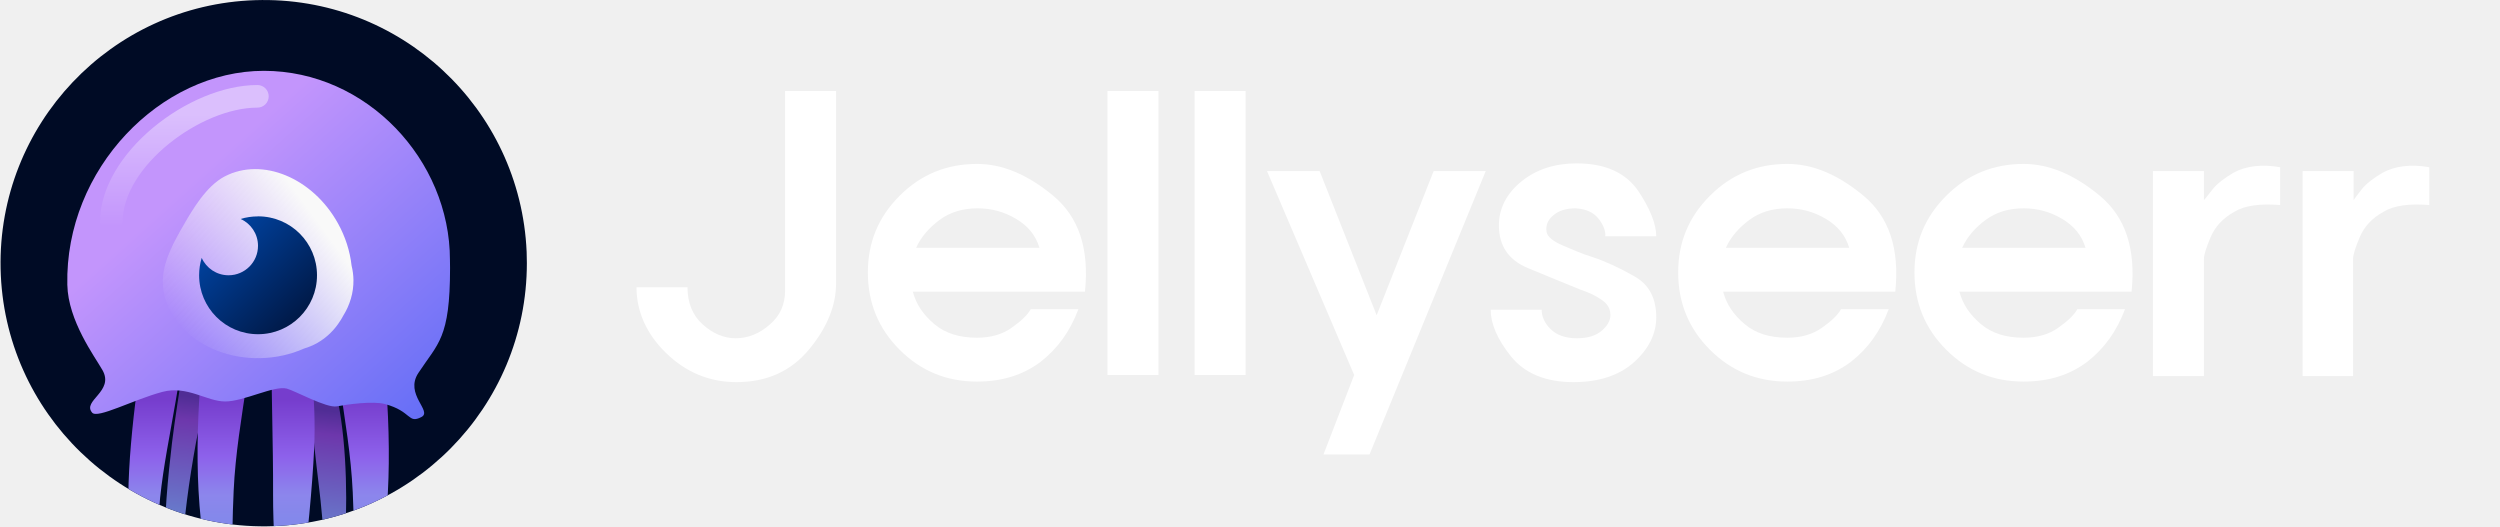
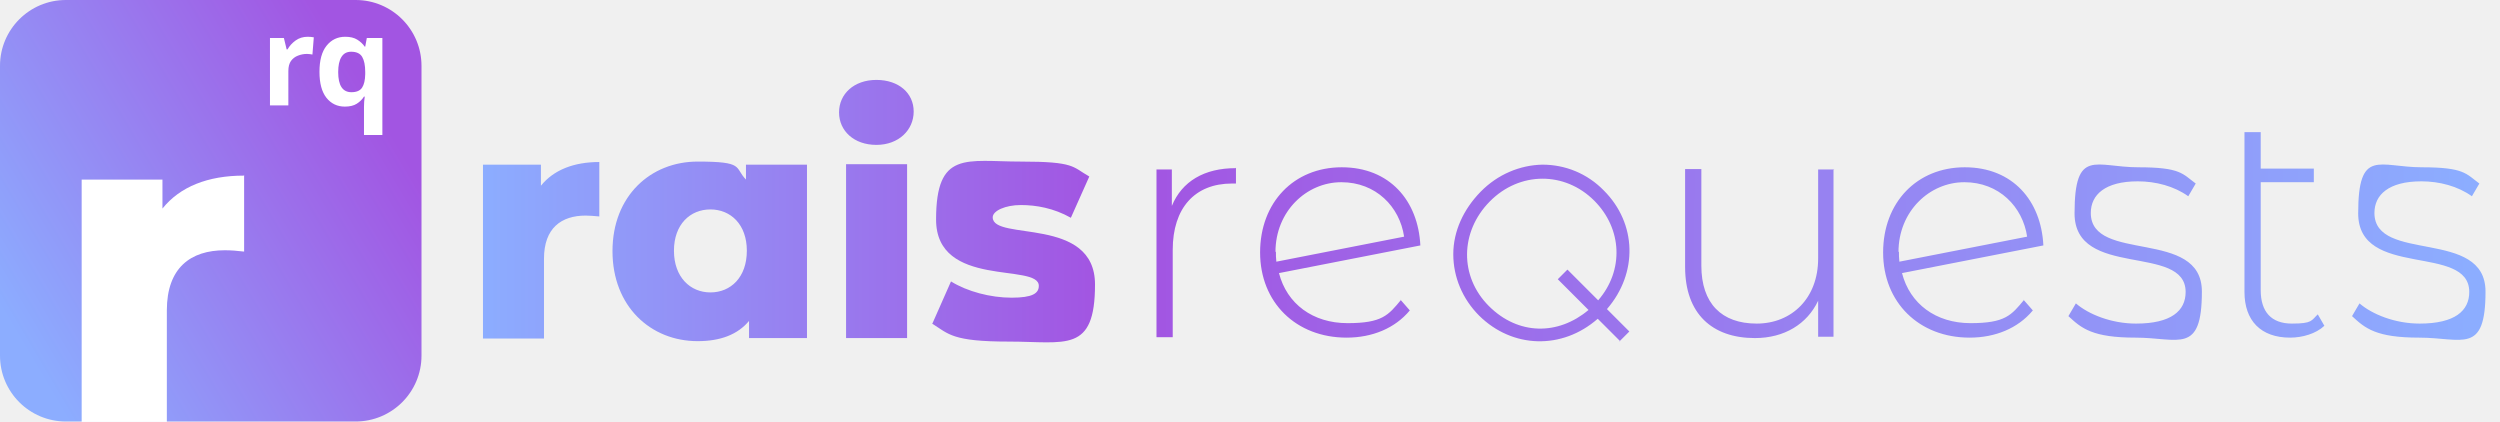
- <svg xmlns="http://www.w3.org/2000/svg" xmlns:xlink="http://www.w3.org/1999/xlink" id="Layer_1" data-name="Layer 1" width="456" height="96" viewBox="0 0 456 96">
+ <svg xmlns="http://www.w3.org/2000/svg" id="Layer_1" data-name="Layer 1" version="1.1" viewBox="0 0 569.4 96">
  <defs>
    <style>
      .cls-1 {
-         fill: url(#linear-gradient-8);
-         fill-rule: evenodd;
+         fill: url(#linear-gradient);
      }

-       .cls-1,
-       .cls-2,
-       .cls-3,
-       .cls-4,
-       .cls-5,
-       .cls-6,
-       .cls-7,
-       .cls-8,
-       .cls-9,
-       .cls-10,
-       .cls-11,
-       .cls-12,
-       .cls-13 {
+       .cls-1, .cls-2, .cls-3, .cls-4 {
        stroke-width: 0px;
      }

+       .cls-5 {
+         font-family: MontserratAlternates-SemiBold, 'Montserrat Alternates';
+         font-size: 28.1px;
+         font-weight: 600;
+       }
+ 
+       .cls-5, .cls-4 {
+         fill: #fff;
+       }
+ 
      .cls-2 {
-         fill: url(#linear-gradient);
+         fill: url(#linear-gradient-2);
      }

      .cls-3 {
-         fill: url(#linear-gradient-6);
-       }
- 
-       .cls-14,
-       .cls-6 {
-         isolation: isolate;
-       }
- 
-       .cls-4 {
-         fill: url(#linear-gradient-5);
-       }
- 
-       .cls-5 {
-         fill: none;
-       }
- 
-       .cls-6 {
-         fill: #000b25;
-       }
- 
-       .cls-7 {
-         fill: url(#linear-gradient-2);
-       }
- 
-       .cls-8 {
-         fill: url(#linear-gradient-7);
-       }
- 
-       .cls-9 {
        fill: url(#linear-gradient-3);
      }
- 
-       .cls-15 {
-         clip-path: url(#clippath);
-       }
- 
-       .cls-10 {
-         fill: url(#linear-gradient-9);
-       }
- 
-       .cls-11 {
-         fill: #fff;
-       }
- 
-       .cls-12 {
-         fill: url(#linear-gradient-10);
-       }
- 
-       .cls-13 {
-         fill: url(#linear-gradient-4);
-       }
    </style>
-     <clipPath id="clippath">
-       <path class="cls-5" d="M96.1,48c0,26.31-21.18,47.71-47.48,48C22.31,96.28.68,75.33.11,49.03-.45,22.73,20.26.87,46.56.03c26.3-.85,48.37,19.63,49.5,45.92" />
-     </clipPath>
-     <linearGradient id="linear-gradient" x1="-1933.27" y1="3162.89" x2="-1935.8" y2="3187.3" gradientTransform="translate(3418.33 -5462.68) scale(1.75)" gradientUnits="userSpaceOnUse">
-       <stop offset="0" stop-color="#502d95" />
-       <stop offset=".1" stop-color="#6d37ac" />
-       <stop offset=".57" stop-color="#6786d1" />
+     <linearGradient id="linear-gradient" x1="110" y1="48" x2="249.5" y2="48" gradientUnits="userSpaceOnUse">
+       <stop offset="0" stop-color="#8cadff" />
+       <stop offset="1" stop-color="#a255e2" />
    </linearGradient>
-     <linearGradient id="linear-gradient-2" x1="-1918.61" y1="3164.41" x2="-1921.14" y2="3188.83" xlink:href="#linear-gradient" />
-     <linearGradient id="linear-gradient-3" x1="-1470.12" y1="2952.54" x2="-1470.12" y2="2974.75" gradientTransform="translate(3181.94 -6186.45) scale(2.12)" gradientUnits="userSpaceOnUse">
-       <stop offset="0" stop-color="#763dcd" />
-       <stop offset=".22" stop-color="#8d61eb" />
-       <stop offset=".37" stop-color="#8c86ec" />
-       <stop offset=".64" stop-color="#748ce8" />
-       <stop offset=".9" stop-color="#6ba1e6" />
+     <linearGradient id="linear-gradient-2" x1="562.8" y1="54.8" x2="260.5" y2="52.8" gradientUnits="userSpaceOnUse">
+       <stop offset="0" stop-color="#8cadff" />
+       <stop offset="1" stop-color="#a255e2" />
    </linearGradient>
-     <linearGradient id="linear-gradient-4" x1="-1481.25" x2="-1481.25" y2="2974.75" xlink:href="#linear-gradient-3" />
-     <linearGradient id="linear-gradient-5" x1="-1487.04" y1="2952.54" x2="-1487.04" y2="2974.75" xlink:href="#linear-gradient-3" />
-     <linearGradient id="linear-gradient-6" x1="-1475.87" x2="-1475.87" y2="2974.75" xlink:href="#linear-gradient-3" />
-     <linearGradient id="linear-gradient-7" x1="-1394.57" y1="3099.36" x2="-1366.7" y2="3130.32" gradientTransform="translate(2528.44 -5512.24) scale(1.79)" gradientUnits="userSpaceOnUse">
-       <stop offset="0" stop-color="#c395fc" />
-       <stop offset="1" stop-color="#4f65f5" />
-     </linearGradient>
-     <linearGradient id="linear-gradient-8" x1="-2155.68" y1="6519.53" x2="-2155.68" y2="6560.17" gradientTransform="translate(1133.03 -3304.28) scale(.51)" gradientUnits="userSpaceOnUse">
-       <stop offset="0" stop-color="#fff" stop-opacity=".4" />
-       <stop offset="1" stop-color="#fff" stop-opacity="0" />
-     </linearGradient>
-     <linearGradient id="linear-gradient-9" x1="-1549.99" y1="4189.28" x2="-1575.09" y2="4207.72" gradientTransform="translate(1639.33 -4232.26) scale(1.02)" gradientUnits="userSpaceOnUse">
-       <stop offset="0" stop-color="#f9f9f9" />
-       <stop offset="1" stop-color="#f9f9f9" stop-opacity="0" />
-     </linearGradient>
-     <linearGradient id="linear-gradient-10" x1="-1117.14" y1="3503.72" x2="-1105.01" y2="3516.1" gradientTransform="translate(1637.01 -4967.83) scale(1.43)" gradientUnits="userSpaceOnUse">
-       <stop offset="0" stop-color="#0043a2" />
-       <stop offset="1" stop-color="#00133a" />
+     <linearGradient id="linear-gradient-3" x1="2.8" y1="74.7" x2="95.6" y2="19.9" gradientUnits="userSpaceOnUse">
+       <stop offset="0" stop-color="#8cadff" />
+       <stop offset=".9" stop-color="#a255e2" />
    </linearGradient>
  </defs>
-   <g class="cls-14">
-     <path class="cls-11" d="M140.4,59.2c1.9-1.6,2.8-3.7,2.8-6.2V16.6h9.3v35.1c0,4-1.6,8-4.9,12-3.3,4-7.7,6-13.3,6-4.9,0-9.2-1.8-12.8-5.3-3.6-3.5-5.4-7.6-5.4-12h9.3c0,2.8.9,5.1,2.8,6.8s3.9,2.5,6,2.5c2.3,0,4.4-.9,6.2-2.5Z" />
-     <path class="cls-11" d="M166.5,53.2c.6,2.3,1.9,4.2,3.9,5.9s4.6,2.5,7.8,2.5c2.5,0,4.6-.6,6.3-1.8s2.9-2.3,3.5-3.4h8.7c-1.5,4-3.8,7.2-6.9,9.6-3.2,2.4-7,3.6-11.6,3.6-5.5,0-10.2-1.9-14.1-5.8-3.9-3.9-5.8-8.6-5.8-14.1s1.9-10.1,5.8-14c3.9-3.9,8.6-5.8,14.1-5.8,4.6,0,9.2,1.9,13.9,5.8,4.7,3.9,6.6,9.7,5.8,17.5,0,0-31.4,0-31.4,0ZM189.6,45.2c-.7-2.3-2.1-4-4.3-5.3s-4.5-1.9-7-1.9c-2.7,0-5,.7-6.9,2.1-1.9,1.4-3.4,3.1-4.3,5.1,0,0,22.5,0,22.5,0Z" />
-     <path class="cls-11" d="M211.3,68.4h-9.3V16.6h9.3v51.8Z" />
-     <path class="cls-11" d="M227.2,68.4h-9.3V16.6h9.3v51.8Z" />
-     <path class="cls-11" d="M231.1,31.2h9.6l10.4,26.3,10.4-26.3h9.5l-21.2,51.7h-8.4l5.6-14.5-15.9-37.2Z" />
-     <path class="cls-11" d="M291.5,39.8c-.9-1.1-2.3-1.7-4.1-1.8-1.7,0-3.1.4-4.1,1.3-1,.8-1.4,1.9-1.2,3,.1.8,1.1,1.7,3,2.5s3.7,1.6,5.4,2.1c2.4.8,5,2,7.6,3.5,2.7,1.5,4,4,4,7.5,0,3-1.4,5.8-4.1,8.2s-6.4,3.6-11,3.6c-5.1,0-8.9-1.6-11.4-4.7s-3.7-6-3.7-8.5h9.3c0,1.2.5,2.4,1.6,3.5s2.7,1.7,4.8,1.7,3.6-.5,4.7-1.5,1.6-2.1,1.4-3.2c-.1-.9-.6-1.7-1.7-2.4-1-.7-2.3-1.3-3.8-1.8-2.7-1.1-5.9-2.4-9.5-3.9s-5.3-4.1-5.3-7.8c0-3.1,1.4-5.8,4.1-8s6.1-3.3,10.1-3.3c5.2,0,8.9,1.7,11.2,5,2.2,3.3,3.3,6.1,3.3,8.3h-9.3c.1-1-.4-2.2-1.3-3.3Z" />
-     <path class="cls-11" d="M314.3,53.2c.6,2.3,1.9,4.2,3.9,5.9s4.6,2.5,7.8,2.5c2.5,0,4.6-.6,6.3-1.8,1.7-1.2,2.9-2.3,3.5-3.4h8.7c-1.5,4-3.8,7.2-6.9,9.6-3.2,2.4-7,3.6-11.6,3.6-5.5,0-10.2-1.9-14.1-5.8-3.9-3.9-5.8-8.6-5.8-14.1s1.9-10.1,5.8-14c3.9-3.9,8.6-5.8,14.1-5.8,4.6,0,9.2,1.9,13.9,5.8,4.7,3.9,6.6,9.7,5.8,17.5,0,0-31.4,0-31.4,0ZM337.3,45.2c-.7-2.3-2.1-4-4.3-5.3-2.2-1.3-4.5-1.9-7-1.9-2.7,0-5,.7-6.9,2.1-1.9,1.4-3.4,3.1-4.3,5.1,0,0,22.5,0,22.5,0Z" />
-     <path class="cls-11" d="M357.4,53.2c.6,2.3,1.9,4.2,3.9,5.9s4.6,2.5,7.8,2.5c2.5,0,4.6-.6,6.3-1.8,1.7-1.2,2.9-2.3,3.5-3.4h8.7c-1.5,4-3.8,7.2-6.9,9.6-3.2,2.4-7,3.6-11.6,3.6-5.5,0-10.2-1.9-14.1-5.8-3.9-3.9-5.8-8.6-5.8-14.1s1.9-10.1,5.8-14c3.9-3.9,8.6-5.8,14.1-5.8,4.6,0,9.2,1.9,13.9,5.8,4.7,3.9,6.6,9.7,5.8,17.5,0,0-31.4,0-31.4,0ZM380.4,45.2c-.7-2.3-2.1-4-4.3-5.3-2.2-1.3-4.5-1.9-7-1.9-2.7,0-5,.7-6.9,2.1-1.9,1.4-3.4,3.1-4.3,5.1,0,0,22.5,0,22.5,0Z" />
-     <path class="cls-11" d="M403.6,34.5c.8-1,2.1-2,3.8-3,2.2-1.2,5.1-1.6,8.5-1v6.9c-3.7-.3-6.5.1-8.3,1.2-2.2,1.2-3.6,2.8-4.4,4.7s-1.2,3.2-1.2,3.9v21.4h-9.3V31.2h9.3v5.3c.3-.3.8-1,1.6-2Z" />
-     <path class="cls-11" d="M430.8,34.5c.8-1,2.1-2,3.8-3,2.2-1.2,5.1-1.6,8.5-1v6.9c-3.7-.3-6.5.1-8.3,1.2-2.2,1.2-3.6,2.8-4.4,4.7s-1.2,3.2-1.2,3.9v21.4h-9.2V31.2h9.3v5.3c.2-.3.7-1,1.5-2Z" />
+   <g>
+     <path class="cls-1" d="M136.5,36.8v12.5c-1.2-.1-2.1-.2-3.1-.2-5.6,0-9.5,2.9-9.5,9.8v18.2h-13.9v-39.6h13.2v4.8c2.9-3.6,7.5-5.4,13.3-5.4ZM183.8,37.4v39.6h-13.2v-3.9c-2.6,3.1-6.5,4.6-11.7,4.6-10.7,0-19.4-7.9-19.4-20.5s8.7-20.4,19.4-20.4,8.3,1.3,11,4.1v-3.4h13.9ZM170.1,57.1c0-6-3.7-9.4-8.3-9.4s-8.3,3.4-8.3,9.4,3.7,9.5,8.3,9.5,8.3-3.4,8.3-9.5ZM191.1,25.6c0-4.2,3.4-7.4,8.5-7.4s8.5,3,8.5,7.2-3.4,7.6-8.5,7.6-8.5-3.2-8.5-7.4ZM192.7,37.4h13.9v39.6h-13.9v-39.6ZM212.4,73.6l4.2-9.5c3.7,2.3,9,3.7,13.8,3.7s6.2-1,6.2-2.7c0-5.3-23.4.7-23.4-15.1s6.9-13.2,19.3-13.2,11.7,1.2,15.6,3.4l-4.2,9.4c-3.9-2.2-7.9-2.9-11.4-2.9s-6.4,1.3-6.4,2.8c0,5.5,23.3-.4,23.3,15.3s-6.7,13-19.6,13-13.7-1.7-17.5-4.1Z" />
+     <path class="cls-2" d="M281.5,38.2v3.6c-.3,0-.6,0-.9,0-8.5,0-13.5,5.6-13.5,15.1v19.9h-3.7v-38.2h3.5v8.3c2.3-5.6,7.4-8.6,14.5-8.6ZM319,68.3l2.1,2.4c-3.4,4.1-8.6,6.2-14.4,6.2-11.5,0-19.7-8-19.7-19.4s7.7-19.4,18.6-19.4,17.4,7.6,17.9,17.8l-32.2,6.3c1.8,7,7.7,11.4,15.6,11.4s9.3-1.8,12.2-5.3ZM290.6,57.3c0,.7,0,1.5.1,2.3l29.1-5.7c-1-6.8-6.4-12.4-14.3-12.4s-15,6.6-15,15.9ZM417.6,38.5v38.2h-3.5v-8.2c-2.5,5.3-7.7,8.5-14.4,8.5-9.7,0-15.9-5.5-15.9-16.2v-22.3h3.7v22c0,8.6,4.6,13.2,12.6,13.2s14-5.8,14-14.8v-20.3h3.7ZM460.9,68.3l2.1,2.4c-3.4,4.1-8.6,6.2-14.4,6.2-11.5,0-19.7-8-19.7-19.4s7.7-19.4,18.6-19.4,17.4,7.6,17.9,17.8l-32.2,6.3c1.8,7,7.7,11.4,15.6,11.4s9.3-1.8,12.2-5.3ZM432.5,57.3c0,.7,0,1.5.1,2.3l29.1-5.7c-1-6.8-6.4-12.4-14.3-12.4s-15,6.6-15,15.9ZM471.1,72l1.7-2.9c2.9,2.5,8.1,4.6,13.7,4.6,8,0,11.3-2.9,11.3-7.2,0-11.1-25.3-2.9-25.3-17.9s4.8-10.5,14.5-10.5,10.1,1.5,13.1,3.7l-1.7,2.9c-3.2-2.3-7.4-3.4-11.5-3.4-7.5,0-10.7,3.1-10.7,7.2,0,11.5,25.3,3.4,25.3,17.9s-5.3,10.5-15.1,10.5-12.3-2.1-15.3-4.9ZM529.4,74.2c-1.9,1.8-5,2.7-7.8,2.7-6.7,0-10.4-3.9-10.4-10.4V30.1h3.7v8.3h12.1v3.1h-12.1v24.6c0,4.9,2.4,7.6,7.1,7.6s4.4-.7,5.9-2.1l1.5,2.6ZM535.7,72l1.7-2.9c2.9,2.5,8.1,4.6,13.7,4.6,8,0,11.3-2.9,11.3-7.2,0-11.1-25.3-2.9-25.3-17.9s4.8-10.5,14.5-10.5,10.1,1.5,13.1,3.7l-1.7,2.9c-3.2-2.3-7.4-3.4-11.5-3.4-7.5,0-10.7,3.1-10.7,7.2,0,11.5,25.3,3.4,25.3,17.9s-5.3,10.5-15.1,10.5-12.3-2.1-15.3-4.9ZM369,77.7l-5.1-5.1c-8.1,7.1-19.4,6.8-27-.7-3.8-3.8-5.9-8.8-5.9-14,0-5.2,2.3-10.2,6.2-14.2s9-6.1,14.1-6.2c5.2,0,10.2,2,14,5.9,7.5,7.5,7.8,18.8.7,27l5.1,5.1-2.3,2.3ZM357,61.4l7,7c5.9-6.8,5.5-16.3-.9-22.7-6.7-6.7-17-6.7-23.8.2s-6.9,17.1-.2,23.8,15.8,6.7,22.7.9l-7-7,2.1-2.1Z" />
  </g>
  <g>
-     <path id="path10669-9-1-9-9-9" class="cls-6" d="M96.1,48c0,26.31-21.18,47.71-47.48,48C22.31,96.28.68,75.33.11,49.03-.45,22.73,20.26.87,46.56.03c26.3-.85,48.37,19.63,49.5,45.92" />
-     <g class="cls-15">
-       <g>
-         <g id="g6130-1-5-2-8-6">
-           <path id="rect1318-7-5-3-3-5-9-9-8-5-7-5-2-3-7-5-7-0" class="cls-2" d="M38.05,70.69l-5.06-1.13s-1.17,7.43-1.61,11.15c-.71,6.02-1.57,14.34-1.23,20.71.37,7.01,2.29,13.76,2.92,13.76s-.34-4.29.1-13.75c.29-6.3,1.33-13.87,2.58-20.72.62-3.38,2.42-10.02,2.42-10.02h-.12Z" />
-           <path id="rect1318-7-5-3-2-9-6-5-0-9-1-8-7-1-9-7-6-1-49-4-2-4" class="cls-7" d="M59.41,70.16h1.55c2.08,7.76,2.47,18.96,2.02,27.4-.49,9.29-3.03,18.23-3.87,18.23s.45-5.69-.13-18.21c-.39-8.35-2.16-16.2-2.35-27.41h2.78Z" />
-         </g>
-         <g id="g33645-2-2-8-7-6-64-4-7-0-8-1">
-           <path id="rect1318-7-5-3-2-9-6-5-0-9-1-8-7-1-9-0-9-6-5-2-0" class="cls-9" d="M64.09,45.86h2.49c3.33,12.42,4.89,30.36,4.17,43.88-.79,14.88-4.85,29.2-6.2,29.2s.71-9.11-.21-29.17c-.62-13.38-4.41-25.95-4.7-43.91h4.46-.01Z" />
-           <path id="rect1318-7-5-3-2-7-1-8-9-8-6-5-8-0-1-3-0-5-4-9-9-4" class="cls-13" d="M42.87,45.59h-2.49c-3.33,12.42-4.89,30.36-4.17,43.88.79,14.88,4.85,29.2,6.2,29.2s-.71-9.11.21-29.17c.62-13.38,4.41-25.95,4.7-43.91h-4.46,0Z" />
-           <path id="rect1318-7-5-3-3-5-9-9-8-5-7-4-0-3-4-9-8" class="cls-4" d="M35.18,39.95l-5.67-2.02s-2.08,13.26-2.87,19.92c-1.26,10.75-3.75,25.61-3.14,36.99.67,12.53,4.09,24.58,5.22,24.58s-.6-7.67.18-24.56c.52-11.26,3.97-21.94,5.14-37.01.47-5.99,1.37-17.9,1.37-17.9h-.23Z" />
-           <path id="rect1318-7-5-3-8-6-4-6-9-2-6-9-4-62-4-0-6-6-7" class="cls-3" d="M53.91,45.86l-5.11.87s.68,9.93.68,15.58c0,9.16.36,18.42.33,28.03-.03,11.05,1.81,29.55,2.77,29.55s4.06-23.82,4.72-38.06c.44-9.5-.97-17.84-1.22-23.52-.22-5.06-.93-11.88-.93-11.88l-1.25-.58h0Z" />
-         </g>
-         <path id="path354-3-3-0-0-7-7-5-6-8-3-92-0-0" class="cls-8" d="M82.09,48.88c0,12.9-2.19,13.68-5.78,19.15-2.58,3.92,2.64,6.96.55,8.04-2.5,1.29-1.71-1.05-6.67-2.38-2.15-.57-6.84.06-8.74.43-1.88.36-7.61-2.83-9.14-3.24-2.27-.61-7.84,2.35-11.23,2.35s-6.94-2.96-11.46-1.75c-5.36,1.44-11.83,4.94-12.81,3.79-1.88-2.19,4.1-3.86,1.88-7.76-1.4-2.47-6.27-8.98-6.41-15.56-.45-21.16,17.07-39.03,35.84-39.03s33.95,16.28,33.95,34.49" />
-         <path id="path263-7-9-9-4-2-7-7-0-2-2-8" class="cls-1" d="M46.95,19.63c-10.25,0-24.58,10.61-24.58,20.86,0,1.14-.92,2.06-2.06,2.06s-2.06-.92-2.06-2.06c0-12.52,16.17-24.98,28.7-24.98,1.14,0,2.06.92,2.06,2.06s-.92,2.06-2.06,2.06Z" />
-         <path id="path354-6-6-5-8-1-1-2-1-4-8-1-2-4-7-6" class="cls-10" d="M62.12,58.41c-1.09,1.78-2.57,3.21-4.32,4.19-.75.41-1.54.74-2.36.98-2.45,1.1-5.2,1.69-7.99,1.75-9.53.17-17.44-5.92-17.75-13.65-.15-3.79,2.11-7.72,3.86-10.75,1.48-2.56,4.03-6.97,7.39-8.73,6.85-3.6,16.08.21,20.7,8.55,1.34,2.42,2.19,5.07,2.48,7.71.21.86.33,1.74.34,2.62.03,2.29-.63,4.55-1.91,6.58-.13.26-.27.51-.42.75h-.02Z" />
-         <path id="path259-2-6-4-6-7-0-1-0-5-9-4-7-1-5-7-6-2" class="cls-12" d="M47.07,39.46c5.94,0,10.75,4.81,10.75,10.75s-4.81,10.75-10.75,10.75-10.75-4.81-10.75-10.75c0-1.1.16-2.16.47-3.17.84,1.87,2.72,3.17,4.9,3.17,2.97,0,5.37-2.41,5.37-5.37,0-2.18-1.3-4.06-3.17-4.9,1-.31,2.06-.47,3.17-.47h.01Z" />
-       </g>
-     </g>
+     <rect class="cls-3" x="0" y="0" width="96" height="96" rx="15" ry="15" />
+     <path class="cls-4" d="M55.6,39.9v17.4c-1.7-.2-3-.3-4.4-.3-7.8,0-13.2,4-13.2,13.7v25.4h-19.4v-55.2h18.4v6.6c4-5,10.4-7.5,18.5-7.5Z" />
+     <text class="cls-5" transform="translate(59.3 24)">
+       <tspan x="0" y="0">rq</tspan>
+     </text>
  </g>
</svg>
